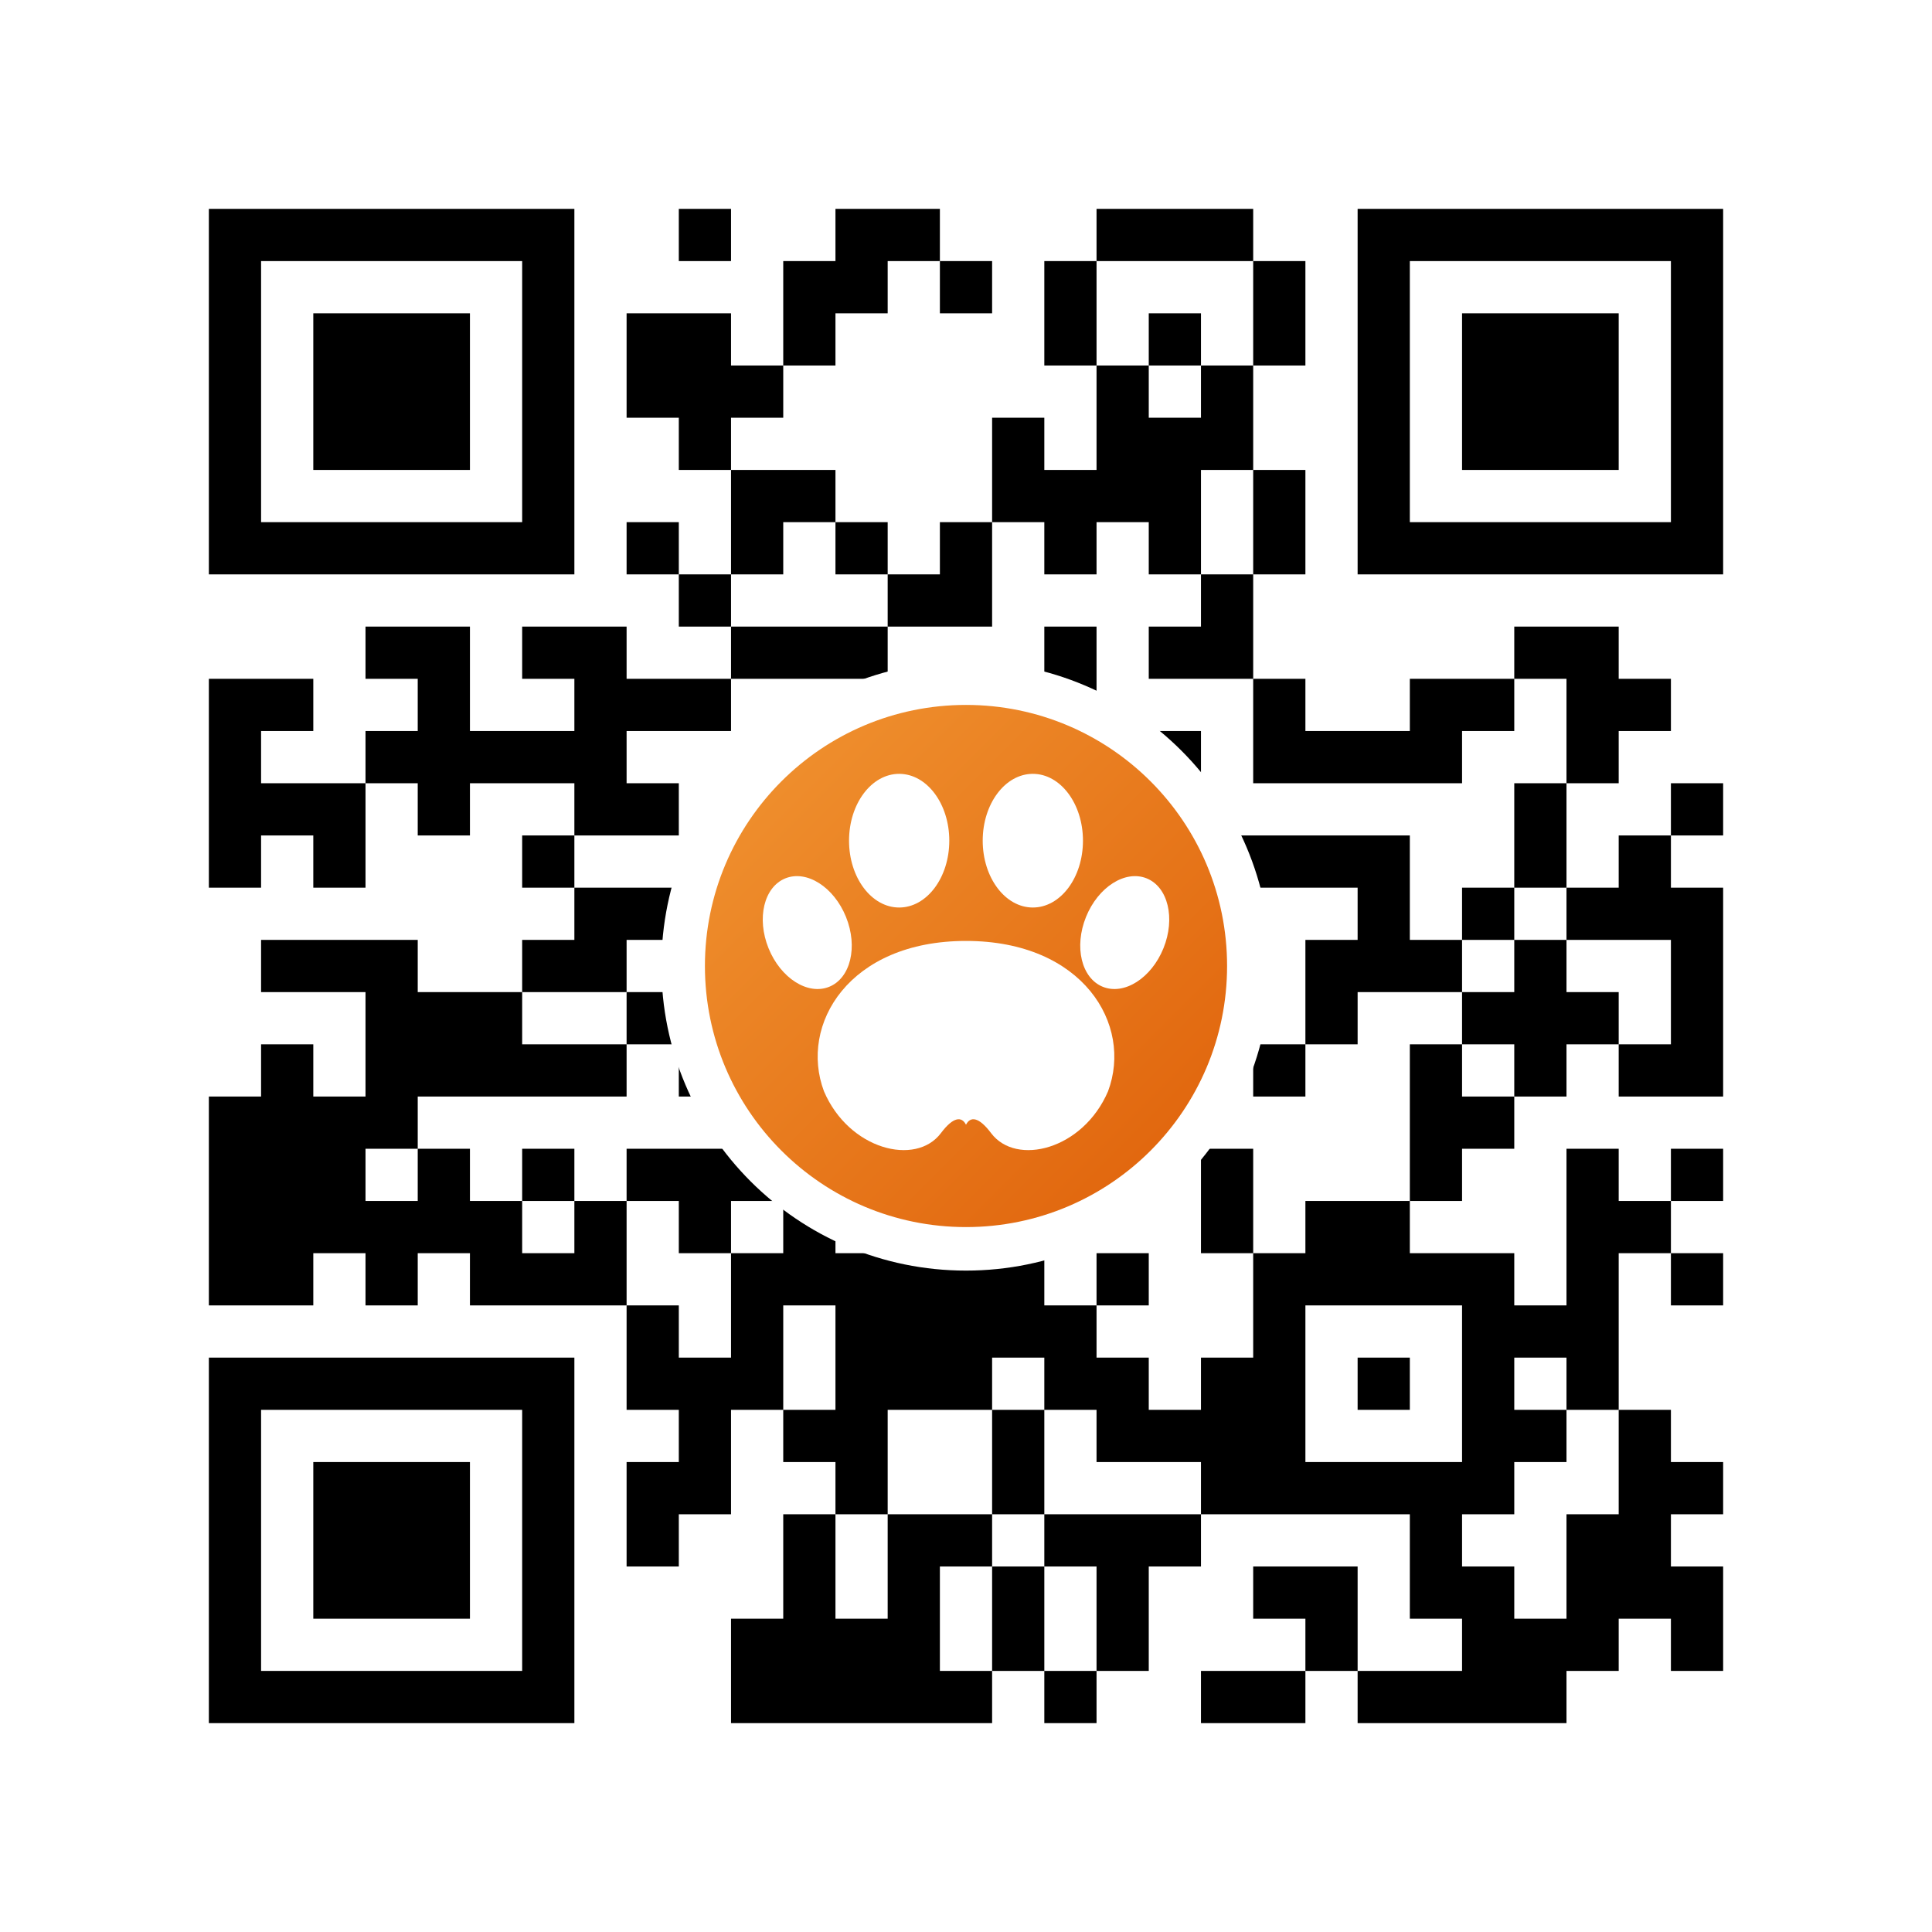
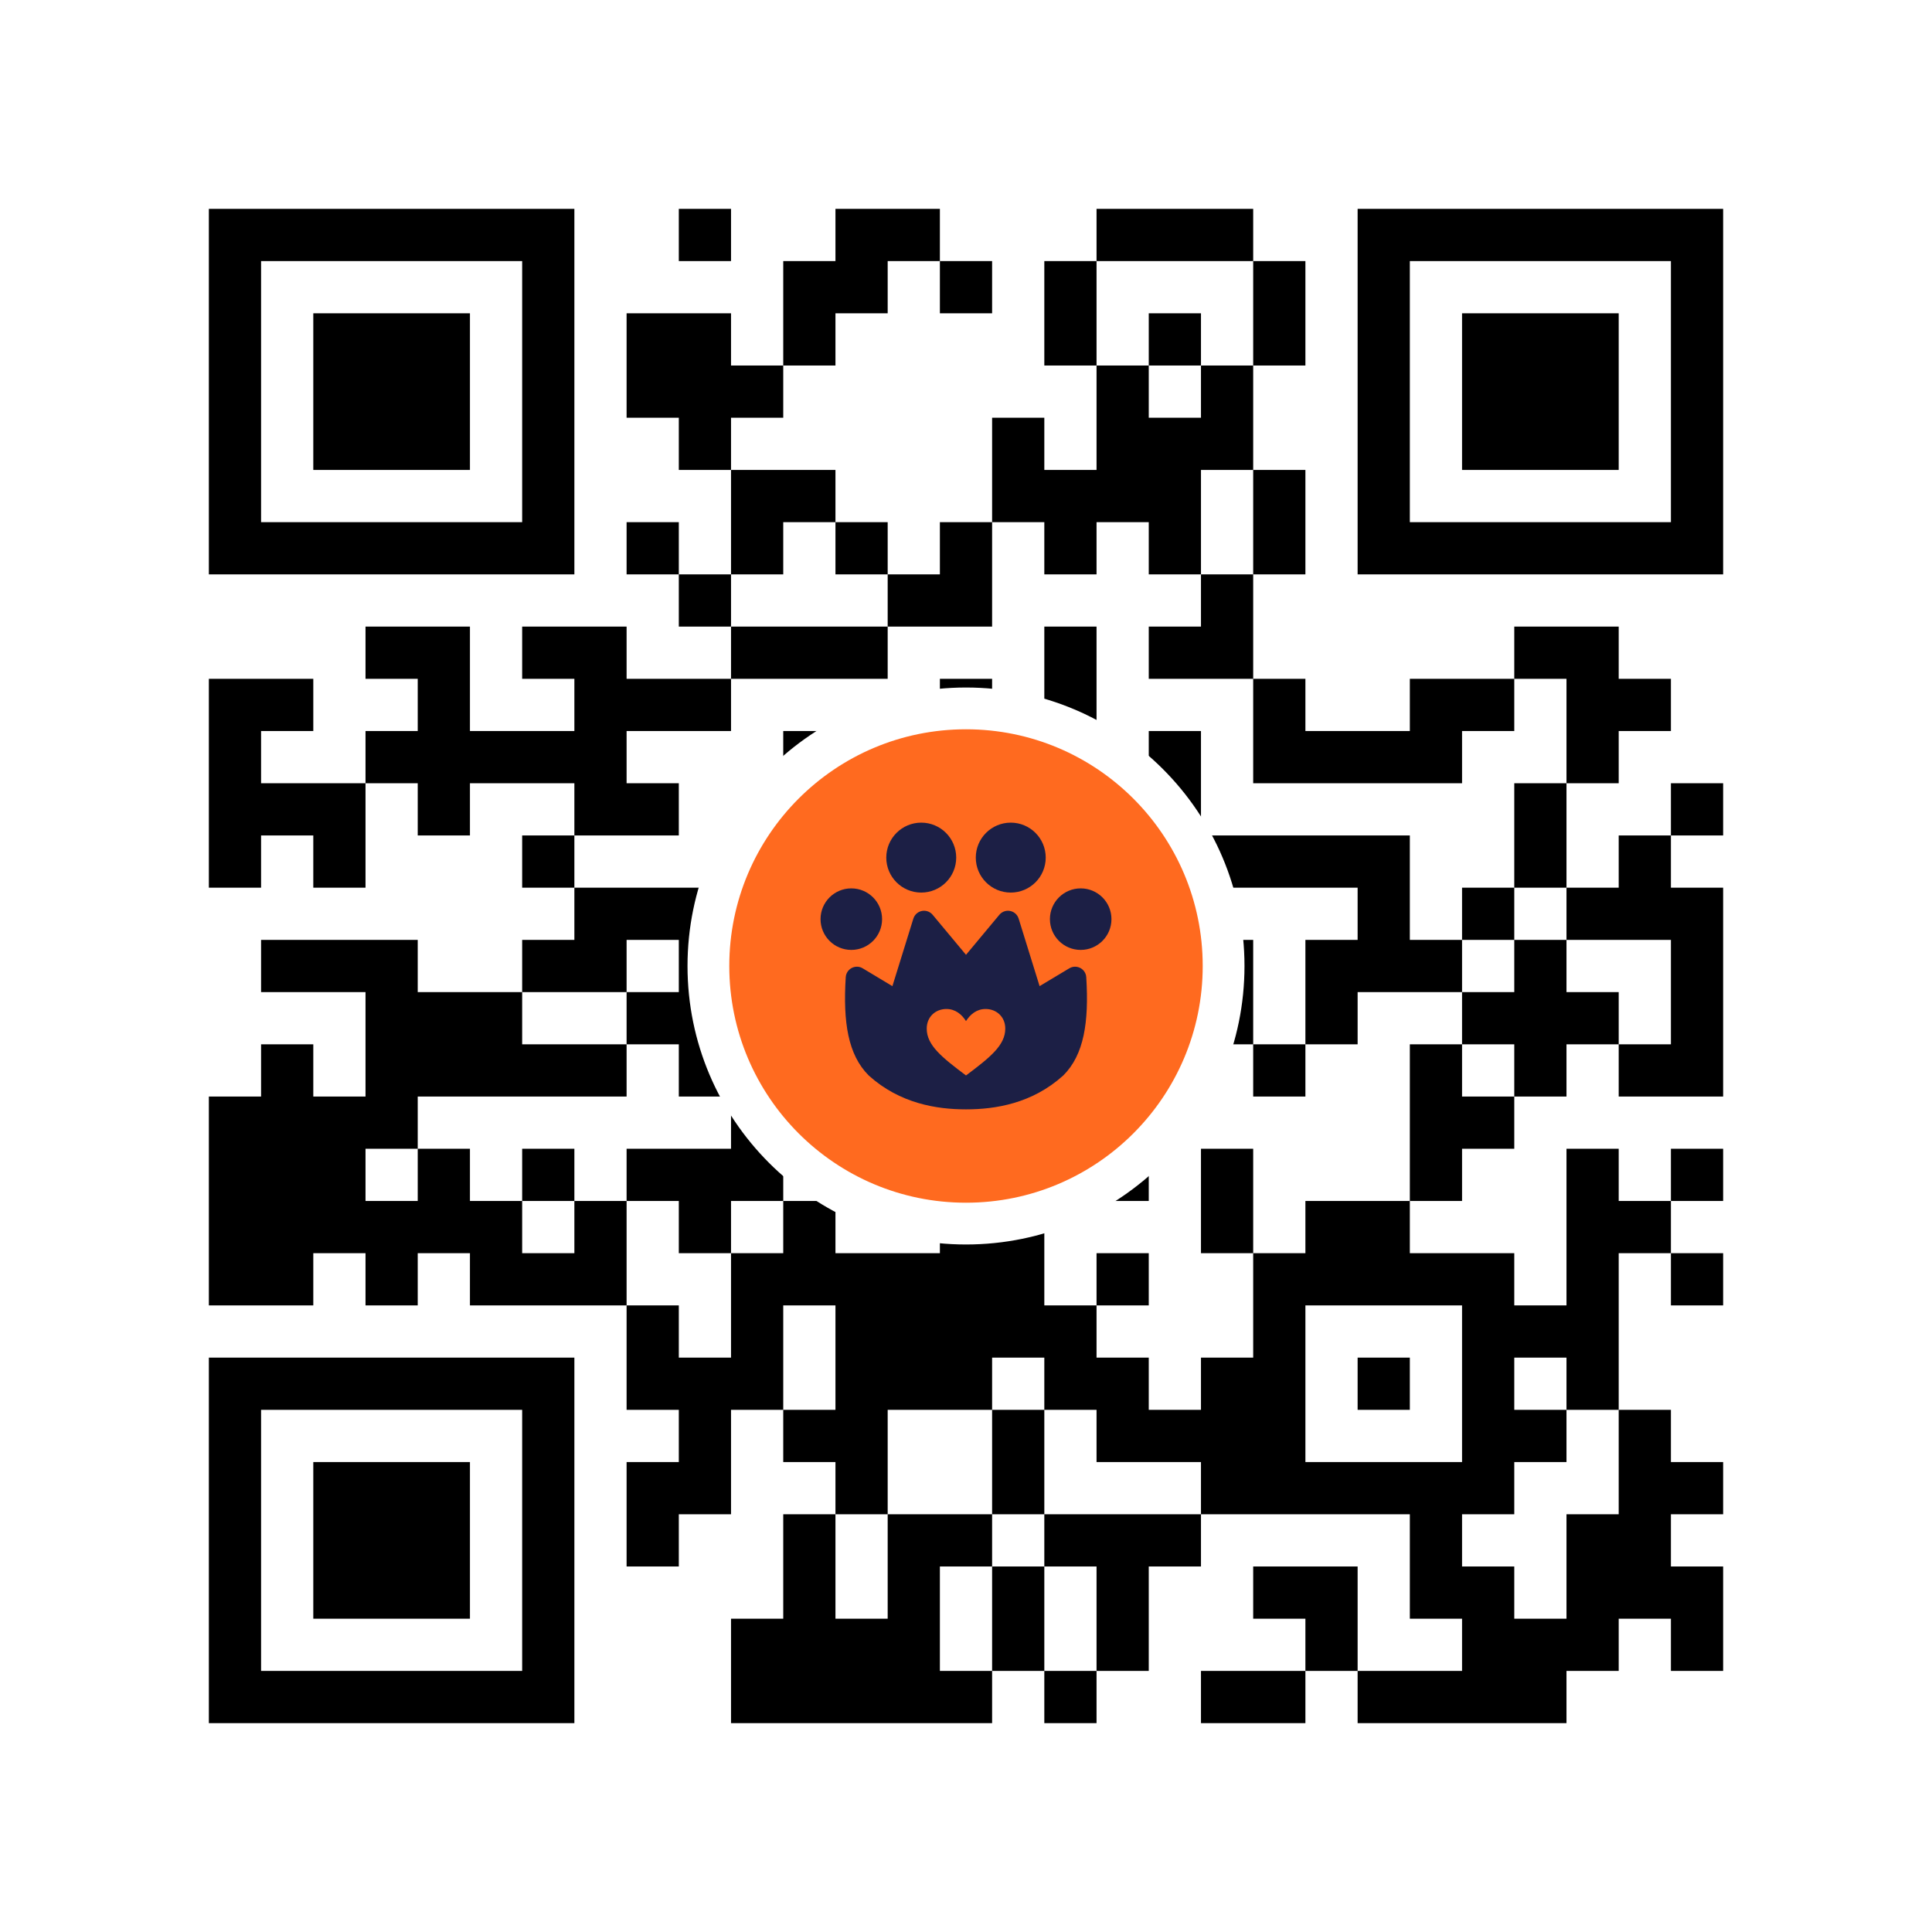
<svg xmlns="http://www.w3.org/2000/svg" width="1110" height="1110" class="segno">
  <g transform="scale(30)">
    <path fill="#fff" d="M0 0h37v37h-37z" />
    <path class="qrline" stroke="#000" d="M4 4.5h7m2 0h1m2 0h2m3 0h3m2 0h7m-29 1h1m5 0h1m4 0h2m1 0h1m1 0h1m3 0h1m1 0h1m5 0h1m-29 1h1m1 0h3m1 0h1m1 0h2m1 0h1m4 0h1m1 0h1m1 0h1m1 0h1m1 0h3m1 0h1m-29 1h1m1 0h3m1 0h1m1 0h3m6 0h1m1 0h1m2 0h1m1 0h3m1 0h1m-29 1h1m1 0h3m1 0h1m2 0h1m5 0h1m1 0h3m2 0h1m1 0h3m1 0h1m-29 1h1m5 0h1m3 0h2m3 0h4m1 0h1m1 0h1m5 0h1m-29 1h7m1 0h1m1 0h1m1 0h1m1 0h1m1 0h1m1 0h1m1 0h1m1 0h7m-20 1h1m3 0h2m4 0h1m-17 1h2m1 0h2m2 0h3m3 0h1m1 0h2m5 0h2m-27 1h2m2 0h1m2 0h3m4 0h1m1 0h1m3 0h1m2 0h2m1 0h2m-28 1h1m2 0h5m3 0h3m1 0h1m2 0h1m1 0h4m2 0h1m-27 1h3m1 0h1m2 0h2m2 0h1m6 0h1m6 0h1m2 0h1m-29 1h1m1 0h1m3 0h1m3 0h1m1 0h1m1 0h1m1 0h1m1 0h5m2 0h1m1 0h1m-21 1h7m1 0h1m2 0h1m3 0h1m1 0h1m1 0h3m-28 1h3m2 0h2m1 0h1m1 0h5m3 0h1m1 0h3m1 0h1m2 0h1m-26 1h3m2 0h3m2 0h4m2 0h1m1 0h1m2 0h3m1 0h1m-28 1h1m1 0h5m1 0h2m4 0h2m3 0h1m2 0h1m1 0h1m1 0h2m-29 1h4m6 0h1m1 0h1m1 0h2m7 0h2m-25 1h3m1 0h1m1 0h1m1 0h3m1 0h1m1 0h2m1 0h1m1 0h1m3 0h1m2 0h1m1 0h1m-29 1h6m1 0h1m1 0h1m1 0h1m2 0h2m3 0h1m1 0h2m3 0h2m-28 1h2m1 0h1m1 0h3m2 0h6m1 0h1m2 0h5m1 0h1m1 0h1m-21 1h1m1 0h1m1 0h5m3 0h1m3 0h3m-27 1h7m1 0h3m1 0h3m1 0h2m1 0h2m1 0h1m1 0h1m1 0h1m-27 1h1m5 0h1m2 0h1m1 0h2m2 0h1m1 0h4m3 0h2m1 0h1m-28 1h1m1 0h3m1 0h1m1 0h2m2 0h1m2 0h1m3 0h6m2 0h2m-29 1h1m1 0h3m1 0h1m1 0h1m2 0h1m1 0h2m1 0h3m4 0h1m2 0h2m-28 1h1m1 0h3m1 0h1m4 0h1m1 0h1m1 0h1m1 0h1m2 0h2m1 0h2m1 0h3m-29 1h1m5 0h1m3 0h4m1 0h1m1 0h1m3 0h1m2 0h3m1 0h1m-29 1h7m3 0h5m1 0h1m2 0h2m1 0h4" />
  </g>
-   <defs>
-     <linearGradient id="fg" x1="0" y1="0" x2="1" y2="1">
-       <stop offset="0" stop-color="#f19532" />
-       <stop offset="1" stop-color="#df6009" />
-     </linearGradient>
-   </defs>
-   <circle cx="555" cy="555" r="175" fill="#ffffff" />
-   <circle cx="555" cy="555" r="150" fill="url(#fg)" />
-   <g transform="translate(435.0,435.0) scale(2.4)" fill="#ffffff">
-     <ellipse cx="12" cy="42" rx="10" ry="14" transform="rotate(-22 12 42)" />
-     <ellipse cx="88" cy="42" rx="10" ry="14" transform="rotate(22 88 42)" />
-     <ellipse cx="34" cy="20" rx="12" ry="16" />
-     <ellipse cx="66" cy="20" rx="12" ry="16" />
-     <path d="M50 44 C 22 44, 10 64, 16 80 C 22 94, 38 98, 44 90 C 47 86, 49 86, 50 88 C 51 86, 53 86, 56 90 C 62 98, 78 94, 84 80 C 90 64, 78 44, 50 44 Z" />
-   </g>
+   <circle cx="555" cy="555" r="160" fill="#ffffff" />
+   <circle cx="555" cy="555" r="136" fill="#FF6A1F" />
+   <svg x="465.0" y="465.0" width="180" height="180" viewBox="4 7.75 112 112">
+     <mask id="heart-cut" maskUnits="userSpaceOnUse" x="0" y="0" width="120" height="120">
+       <rect x="0" y="0" width="120" height="120" fill="#fff" />
+       <path d="M60 99C52 93 47 89 47 83.5 47 79.5 50 77 53.5 77c3 0 5.1 1.8 6.5 4 1.4-2.2 3.5-4 6.5-4 3.5 0 6.5 2.5 6.5 6.5C73 89 68 93 60 99Z" fill="#000" transform="translate(60 91) scale(1.08) translate(-60 -88)" />
+     </mask>
+     <g fill="#1C1F45" mask="url(#heart-cut)">
+       <circle cx="19" cy="47" r="11" />
+       <circle cx="44" cy="25" r="12.5" />
+       <circle cx="76" cy="25" r="12.5" />
+       <circle cx="101" cy="47" r="11" />
+       <path d="M21 68 36 77 45 48 60 66 75 48 84 77 99 68C100 84 98 94 92 100 82 109 70 111 60 111S38 109 28 100C22 94 20 84 21 68Z" stroke="#1C1F45" stroke-width="8" stroke-linejoin="round" />
+     </g>
+   </svg>
</svg>
